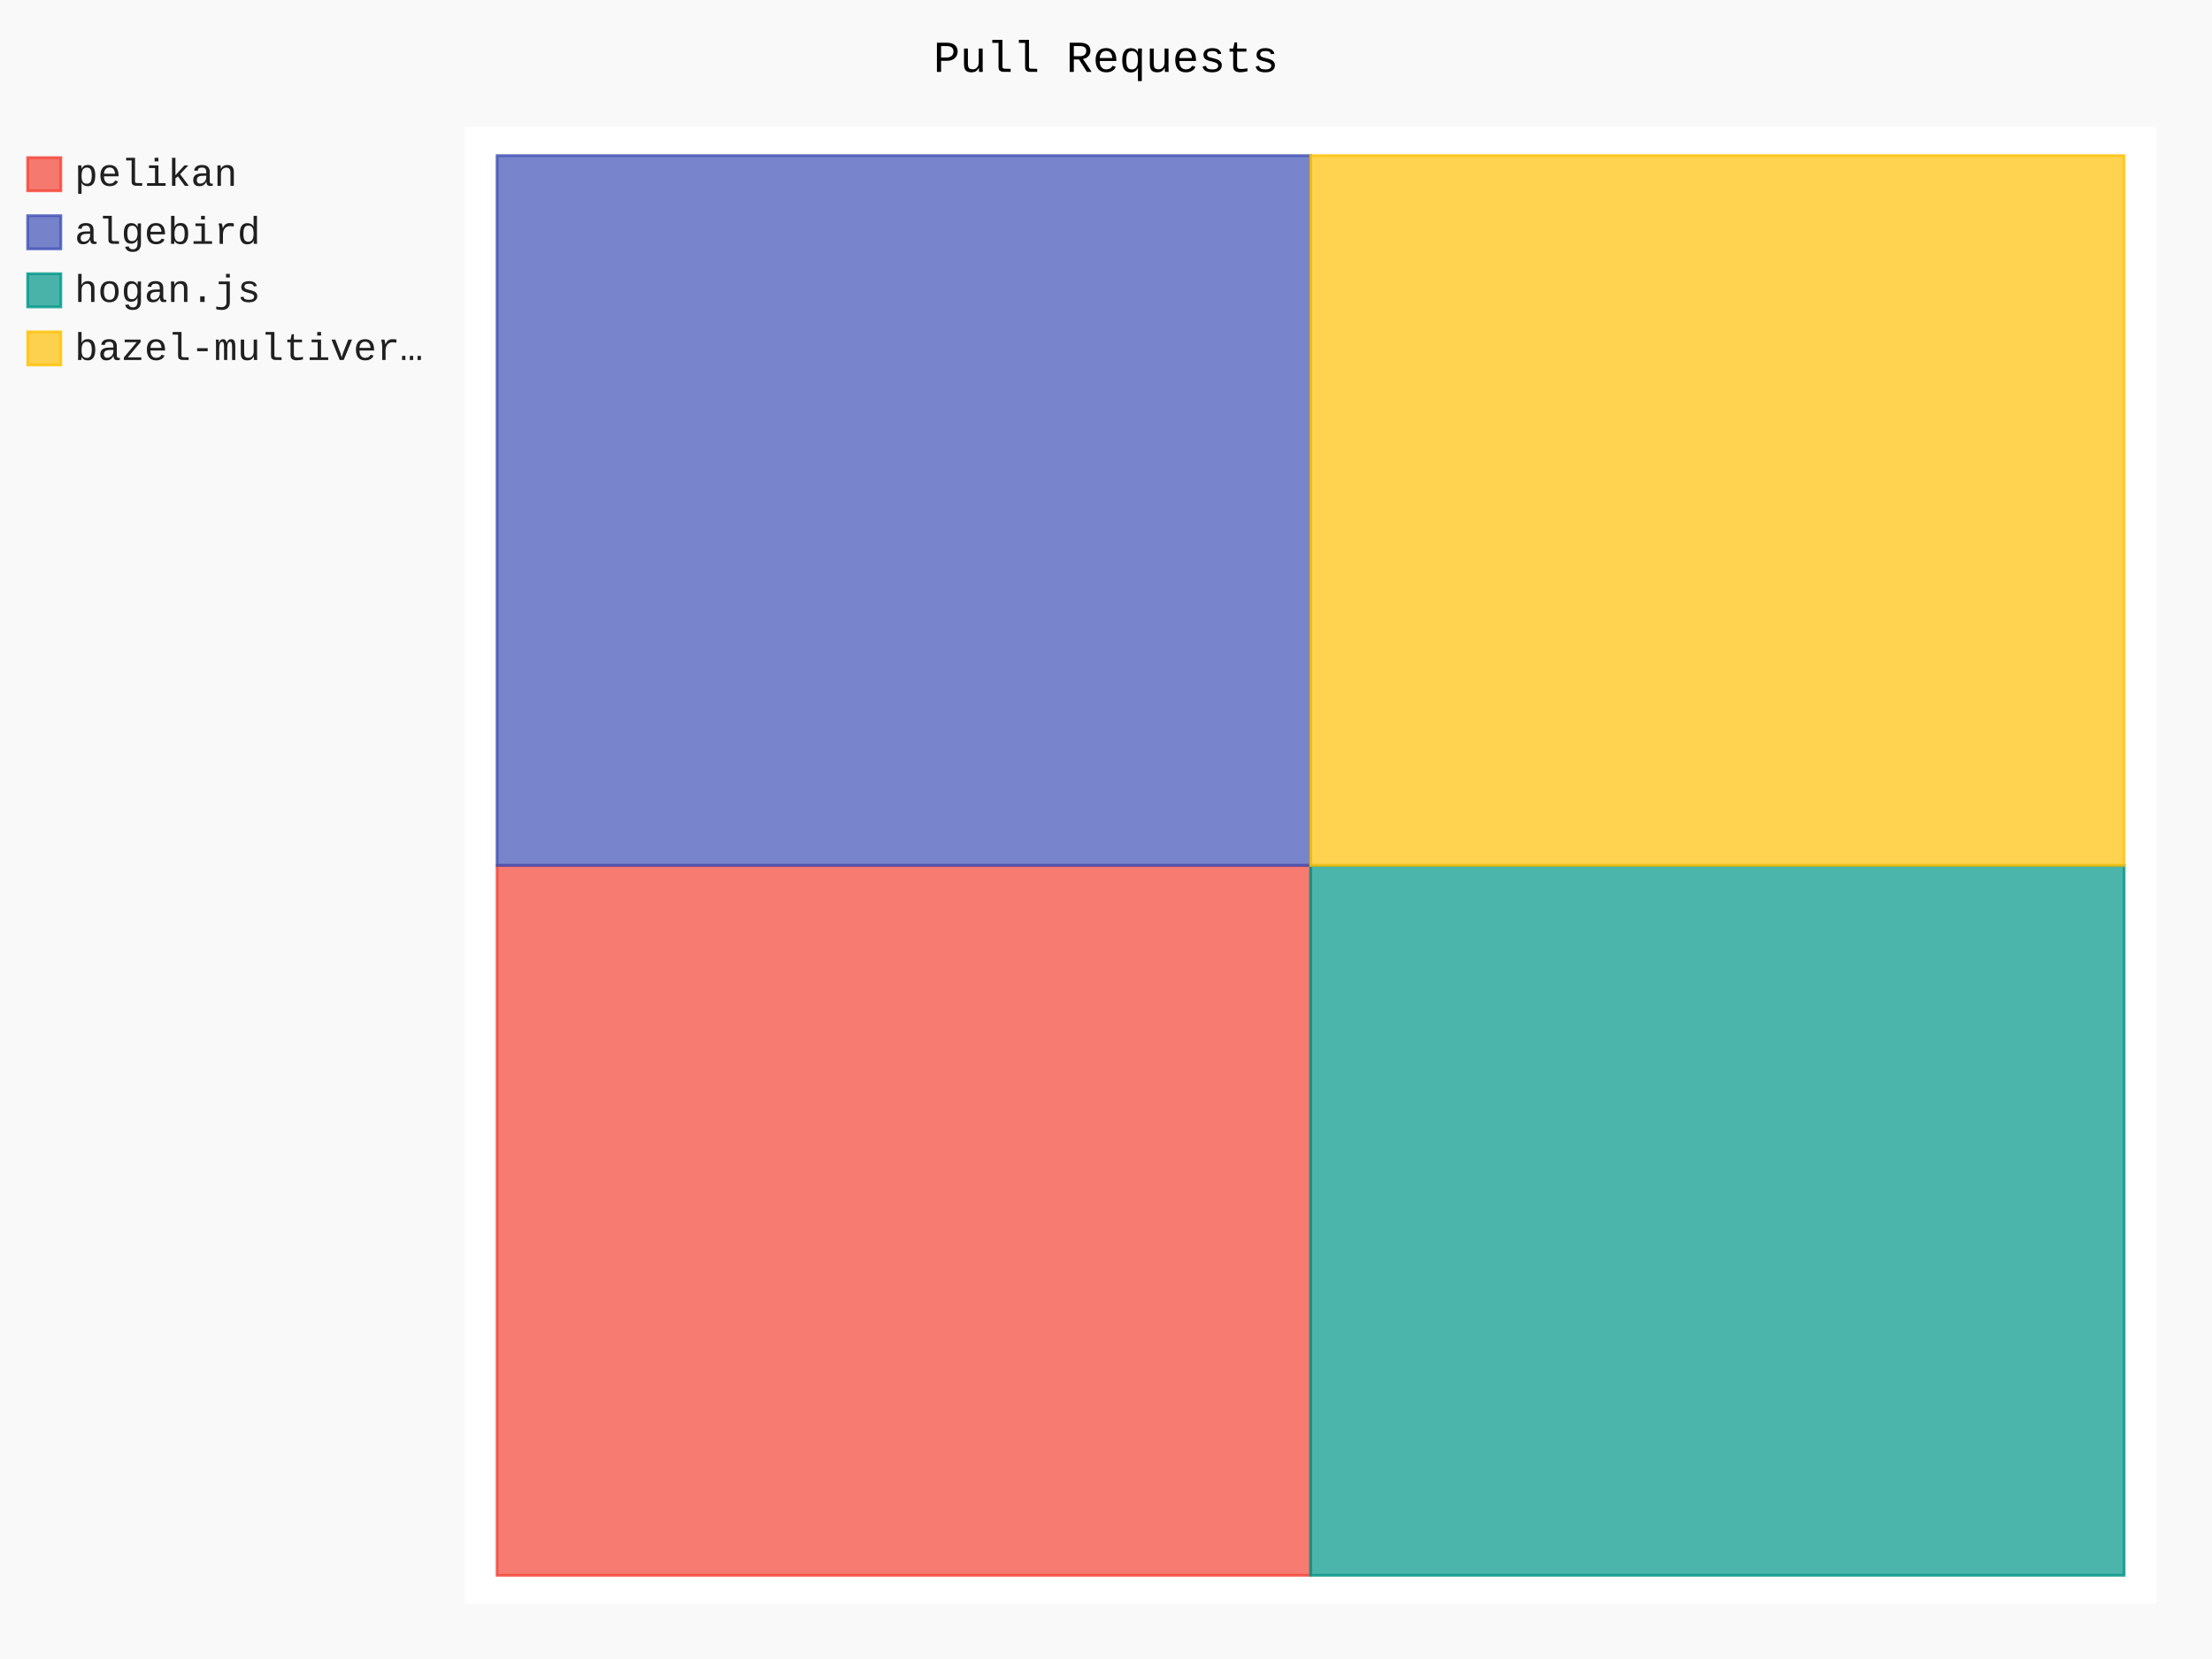
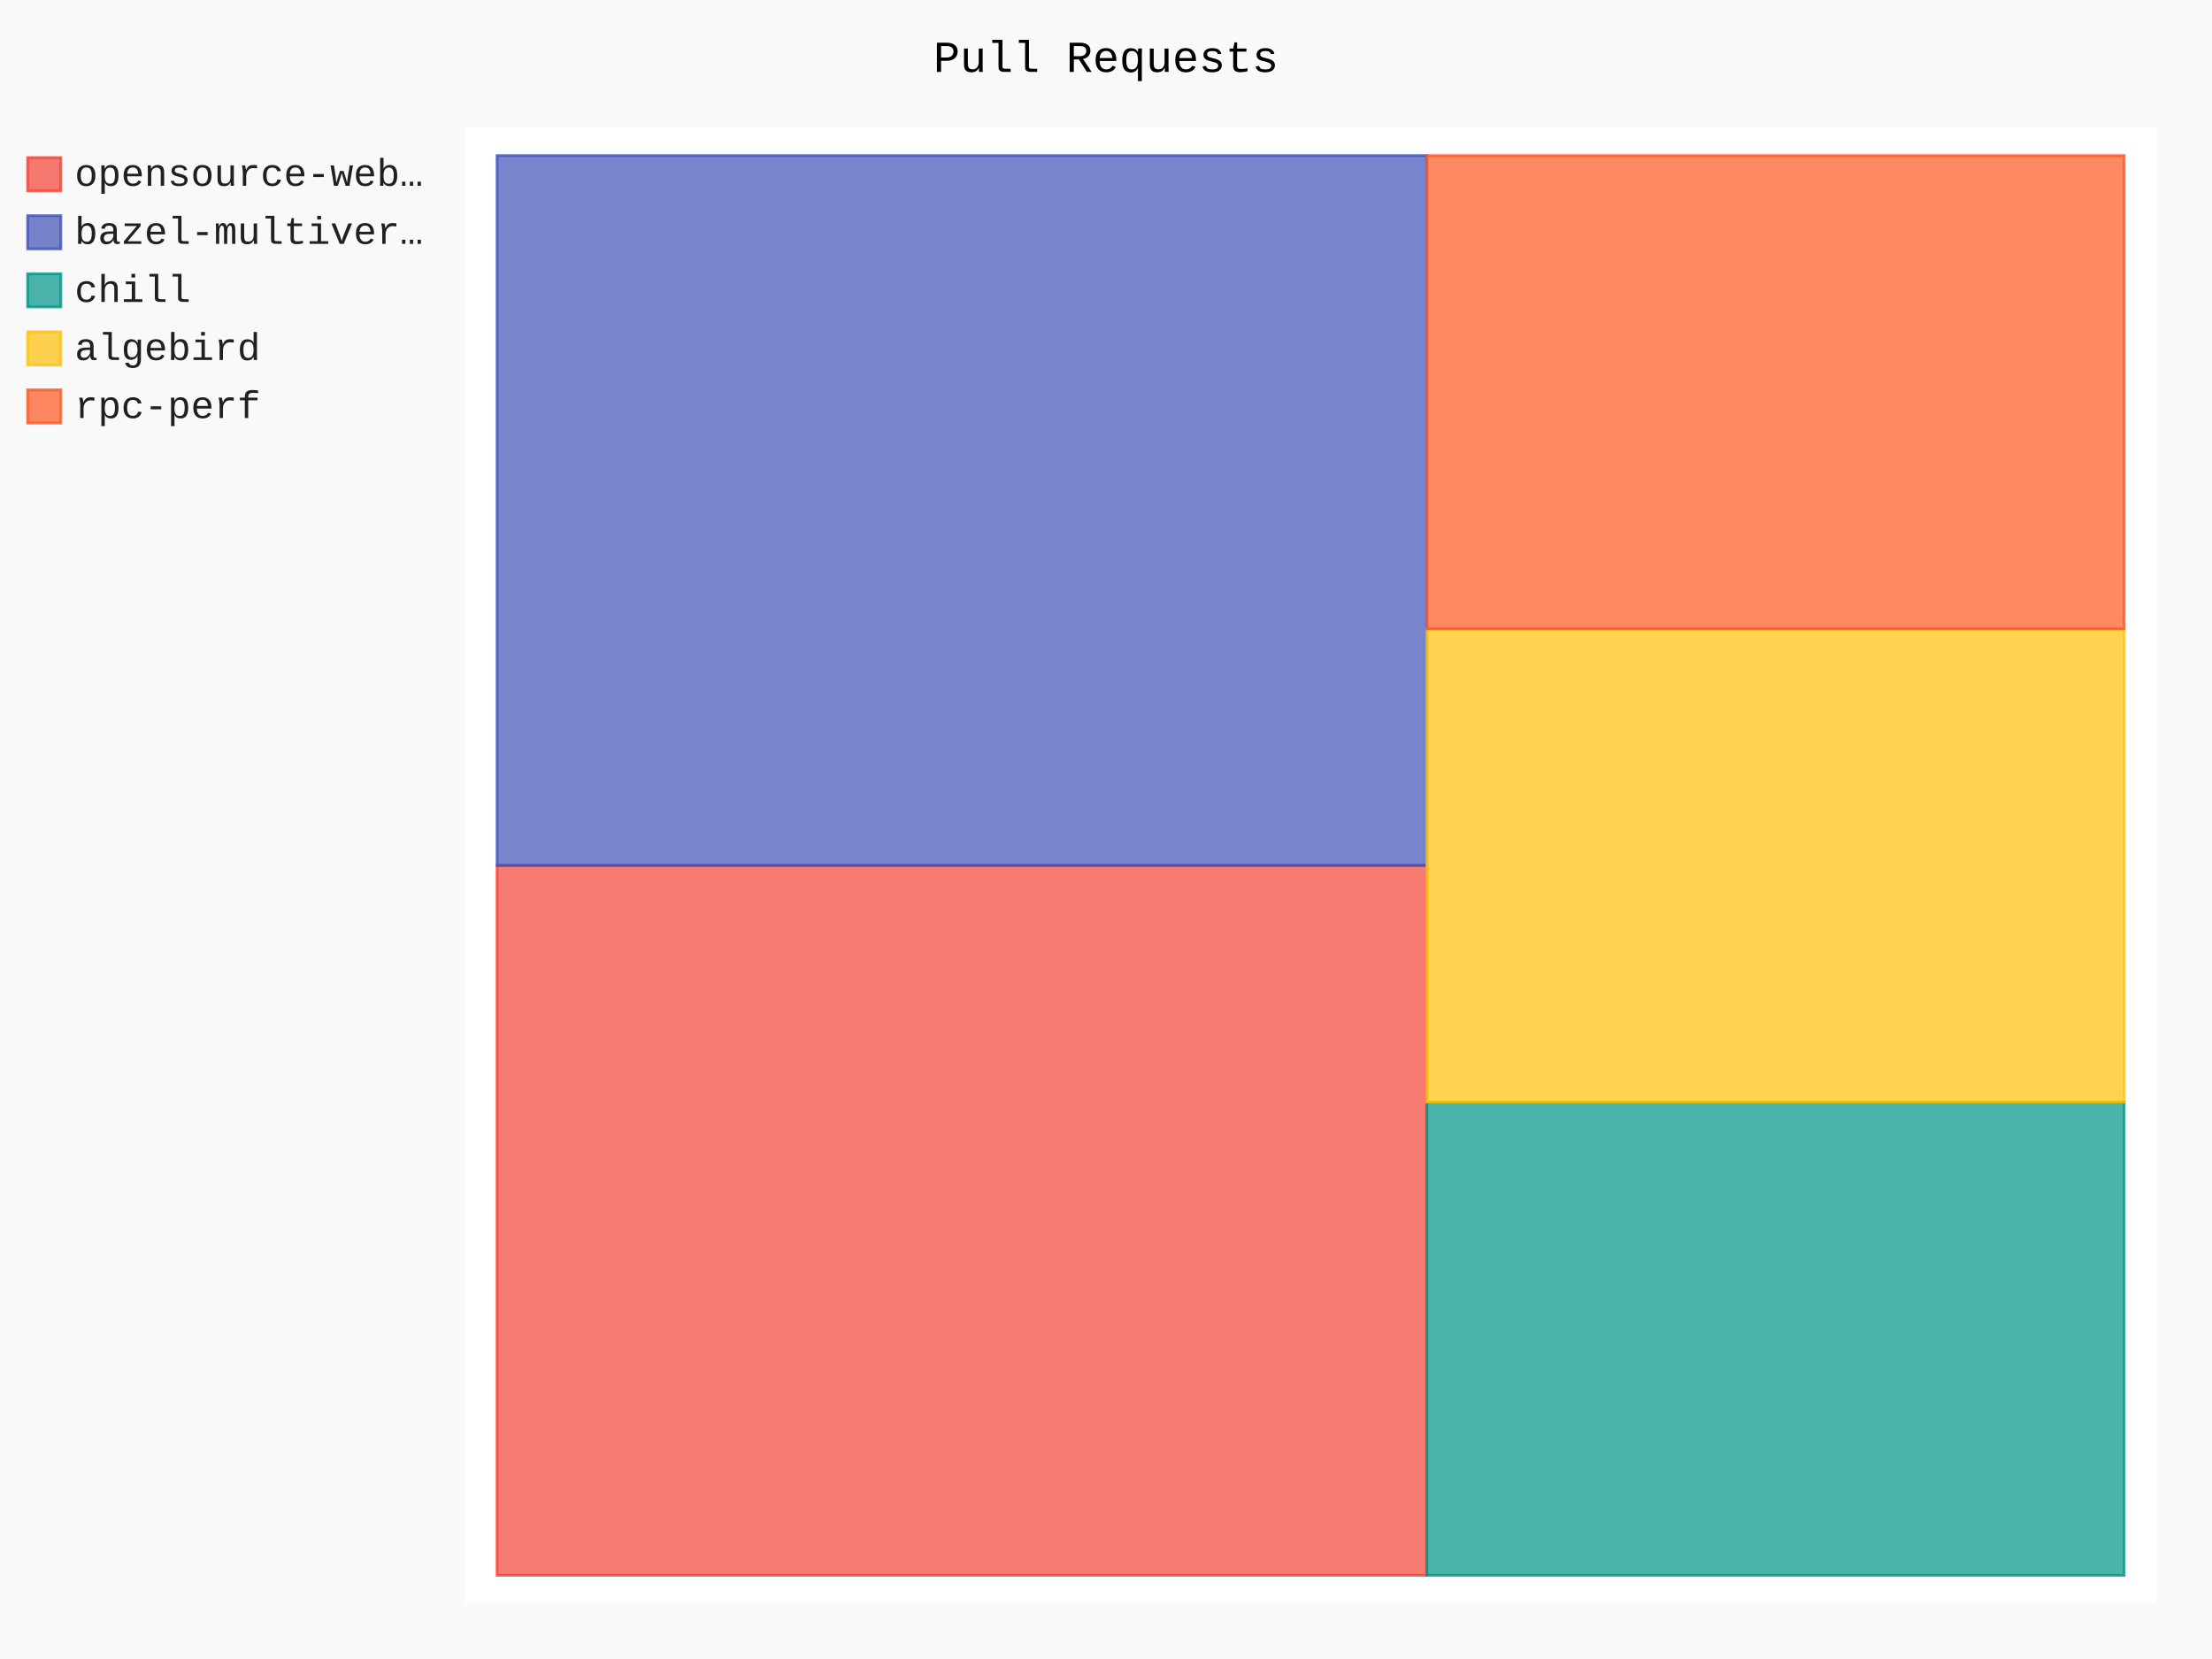
- <svg xmlns="http://www.w3.org/2000/svg" id="chart-abb3ebce-acab-47c0-9cc6-50ab8c6c14e0" class="pygal-chart" viewBox="0 0 800 600">
+ <svg xmlns="http://www.w3.org/2000/svg" id="chart-4dc7070f-e1df-4670-a6b6-4e5d717c7223" class="pygal-chart" viewBox="0 0 800 600">
  <defs>
-     <style type="text/css">#chart-abb3ebce-acab-47c0-9cc6-50ab8c6c14e0{-webkit-user-select:none;-webkit-font-smoothing:antialiased;font-family:Consolas,"Liberation Mono",Menlo,Courier,monospace}#chart-abb3ebce-acab-47c0-9cc6-50ab8c6c14e0 .title{font-family:Consolas,"Liberation Mono",Menlo,Courier,monospace;font-size:16px}#chart-abb3ebce-acab-47c0-9cc6-50ab8c6c14e0 .legends .legend text{font-family:Consolas,"Liberation Mono",Menlo,Courier,monospace;font-size:14px}#chart-abb3ebce-acab-47c0-9cc6-50ab8c6c14e0 .axis text{font-family:Consolas,"Liberation Mono",Menlo,Courier,monospace;font-size:10px}#chart-abb3ebce-acab-47c0-9cc6-50ab8c6c14e0 .axis text.major{font-family:Consolas,"Liberation Mono",Menlo,Courier,monospace;font-size:10px}#chart-abb3ebce-acab-47c0-9cc6-50ab8c6c14e0 .text-overlay text.value{font-family:Consolas,"Liberation Mono",Menlo,Courier,monospace;font-size:16px}#chart-abb3ebce-acab-47c0-9cc6-50ab8c6c14e0 .text-overlay text.label{font-family:Consolas,"Liberation Mono",Menlo,Courier,monospace;font-size:10px}#chart-abb3ebce-acab-47c0-9cc6-50ab8c6c14e0 .tooltip{font-family:Consolas,"Liberation Mono",Menlo,Courier,monospace;font-size:14px}#chart-abb3ebce-acab-47c0-9cc6-50ab8c6c14e0 text.no_data{font-family:Consolas,"Liberation Mono",Menlo,Courier,monospace;font-size:64px}
- #chart-abb3ebce-acab-47c0-9cc6-50ab8c6c14e0{background-color:rgba(249,249,249,1)}#chart-abb3ebce-acab-47c0-9cc6-50ab8c6c14e0 path,#chart-abb3ebce-acab-47c0-9cc6-50ab8c6c14e0 line,#chart-abb3ebce-acab-47c0-9cc6-50ab8c6c14e0 rect,#chart-abb3ebce-acab-47c0-9cc6-50ab8c6c14e0 circle{-webkit-transition:150ms;-moz-transition:150ms;transition:150ms}#chart-abb3ebce-acab-47c0-9cc6-50ab8c6c14e0 .graph &gt; .background{fill:rgba(249,249,249,1)}#chart-abb3ebce-acab-47c0-9cc6-50ab8c6c14e0 .plot &gt; .background{fill:rgba(255,255,255,1)}#chart-abb3ebce-acab-47c0-9cc6-50ab8c6c14e0 .graph{fill:rgba(0,0,0,.87)}#chart-abb3ebce-acab-47c0-9cc6-50ab8c6c14e0 text.no_data{fill:rgba(0,0,0,1)}#chart-abb3ebce-acab-47c0-9cc6-50ab8c6c14e0 .title{fill:rgba(0,0,0,1)}#chart-abb3ebce-acab-47c0-9cc6-50ab8c6c14e0 .legends .legend text{fill:rgba(0,0,0,.87)}#chart-abb3ebce-acab-47c0-9cc6-50ab8c6c14e0 .legends .legend:hover text{fill:rgba(0,0,0,1)}#chart-abb3ebce-acab-47c0-9cc6-50ab8c6c14e0 .axis .line{stroke:rgba(0,0,0,1)}#chart-abb3ebce-acab-47c0-9cc6-50ab8c6c14e0 .axis .guide.line{stroke:rgba(0,0,0,.54)}#chart-abb3ebce-acab-47c0-9cc6-50ab8c6c14e0 .axis .major.line{stroke:rgba(0,0,0,.87)}#chart-abb3ebce-acab-47c0-9cc6-50ab8c6c14e0 .axis text.major{fill:rgba(0,0,0,1)}#chart-abb3ebce-acab-47c0-9cc6-50ab8c6c14e0 .axis.y .guides:hover .guide.line,#chart-abb3ebce-acab-47c0-9cc6-50ab8c6c14e0 .line-graph .axis.x .guides:hover .guide.line,#chart-abb3ebce-acab-47c0-9cc6-50ab8c6c14e0 .stackedline-graph .axis.x .guides:hover .guide.line,#chart-abb3ebce-acab-47c0-9cc6-50ab8c6c14e0 .xy-graph .axis.x .guides:hover .guide.line{stroke:rgba(0,0,0,1)}#chart-abb3ebce-acab-47c0-9cc6-50ab8c6c14e0 .axis .guides:hover text{fill:rgba(0,0,0,1)}#chart-abb3ebce-acab-47c0-9cc6-50ab8c6c14e0 .reactive{fill-opacity:.7;stroke-opacity:.8;stroke-width:1}#chart-abb3ebce-acab-47c0-9cc6-50ab8c6c14e0 .ci{stroke:rgba(0,0,0,.87)}#chart-abb3ebce-acab-47c0-9cc6-50ab8c6c14e0 .reactive.active,#chart-abb3ebce-acab-47c0-9cc6-50ab8c6c14e0 .active .reactive{fill-opacity:.8;stroke-opacity:.9;stroke-width:4}#chart-abb3ebce-acab-47c0-9cc6-50ab8c6c14e0 .ci .reactive.active{stroke-width:1.5}#chart-abb3ebce-acab-47c0-9cc6-50ab8c6c14e0 .series text{fill:rgba(0,0,0,1)}#chart-abb3ebce-acab-47c0-9cc6-50ab8c6c14e0 .tooltip rect{fill:rgba(255,255,255,1);stroke:rgba(0,0,0,1);-webkit-transition:opacity 150ms;-moz-transition:opacity 150ms;transition:opacity 150ms}#chart-abb3ebce-acab-47c0-9cc6-50ab8c6c14e0 .tooltip .label{fill:rgba(0,0,0,.87)}#chart-abb3ebce-acab-47c0-9cc6-50ab8c6c14e0 .tooltip .label{fill:rgba(0,0,0,.87)}#chart-abb3ebce-acab-47c0-9cc6-50ab8c6c14e0 .tooltip .legend{font-size:.8em;fill:rgba(0,0,0,.54)}#chart-abb3ebce-acab-47c0-9cc6-50ab8c6c14e0 .tooltip .x_label{font-size:.6em;fill:rgba(0,0,0,1)}#chart-abb3ebce-acab-47c0-9cc6-50ab8c6c14e0 .tooltip .xlink{font-size:.5em;text-decoration:underline}#chart-abb3ebce-acab-47c0-9cc6-50ab8c6c14e0 .tooltip .value{font-size:1.5em}#chart-abb3ebce-acab-47c0-9cc6-50ab8c6c14e0 .bound{font-size:.5em}#chart-abb3ebce-acab-47c0-9cc6-50ab8c6c14e0 .max-value{font-size:.75em;fill:rgba(0,0,0,.54)}#chart-abb3ebce-acab-47c0-9cc6-50ab8c6c14e0 .map-element{fill:rgba(255,255,255,1);stroke:rgba(0,0,0,.54) !important}#chart-abb3ebce-acab-47c0-9cc6-50ab8c6c14e0 .map-element .reactive{fill-opacity:inherit;stroke-opacity:inherit}#chart-abb3ebce-acab-47c0-9cc6-50ab8c6c14e0 .color-0,#chart-abb3ebce-acab-47c0-9cc6-50ab8c6c14e0 .color-0 a:visited{stroke:#F44336;fill:#F44336}#chart-abb3ebce-acab-47c0-9cc6-50ab8c6c14e0 .color-1,#chart-abb3ebce-acab-47c0-9cc6-50ab8c6c14e0 .color-1 a:visited{stroke:#3F51B5;fill:#3F51B5}#chart-abb3ebce-acab-47c0-9cc6-50ab8c6c14e0 .color-2,#chart-abb3ebce-acab-47c0-9cc6-50ab8c6c14e0 .color-2 a:visited{stroke:#009688;fill:#009688}#chart-abb3ebce-acab-47c0-9cc6-50ab8c6c14e0 .color-3,#chart-abb3ebce-acab-47c0-9cc6-50ab8c6c14e0 .color-3 a:visited{stroke:#FFC107;fill:#FFC107}#chart-abb3ebce-acab-47c0-9cc6-50ab8c6c14e0 .text-overlay .color-0 text{fill:black}#chart-abb3ebce-acab-47c0-9cc6-50ab8c6c14e0 .text-overlay .color-1 text{fill:black}#chart-abb3ebce-acab-47c0-9cc6-50ab8c6c14e0 .text-overlay .color-2 text{fill:black}#chart-abb3ebce-acab-47c0-9cc6-50ab8c6c14e0 .text-overlay .color-3 text{fill:black}
- #chart-abb3ebce-acab-47c0-9cc6-50ab8c6c14e0 text.no_data{text-anchor:middle}#chart-abb3ebce-acab-47c0-9cc6-50ab8c6c14e0 .guide.line{fill:none}#chart-abb3ebce-acab-47c0-9cc6-50ab8c6c14e0 .centered{text-anchor:middle}#chart-abb3ebce-acab-47c0-9cc6-50ab8c6c14e0 .title{text-anchor:middle}#chart-abb3ebce-acab-47c0-9cc6-50ab8c6c14e0 .legends .legend text{fill-opacity:1}#chart-abb3ebce-acab-47c0-9cc6-50ab8c6c14e0 .axis.x text{text-anchor:middle}#chart-abb3ebce-acab-47c0-9cc6-50ab8c6c14e0 .axis.x:not(.web) text[transform]{text-anchor:start}#chart-abb3ebce-acab-47c0-9cc6-50ab8c6c14e0 .axis.x:not(.web) text[transform].backwards{text-anchor:end}#chart-abb3ebce-acab-47c0-9cc6-50ab8c6c14e0 .axis.y text{text-anchor:end}#chart-abb3ebce-acab-47c0-9cc6-50ab8c6c14e0 .axis.y text[transform].backwards{text-anchor:start}#chart-abb3ebce-acab-47c0-9cc6-50ab8c6c14e0 .axis.y2 text{text-anchor:start}#chart-abb3ebce-acab-47c0-9cc6-50ab8c6c14e0 .axis.y2 text[transform].backwards{text-anchor:end}#chart-abb3ebce-acab-47c0-9cc6-50ab8c6c14e0 .axis .guide.line{stroke-dasharray:4,4;stroke:black}#chart-abb3ebce-acab-47c0-9cc6-50ab8c6c14e0 .axis .major.guide.line{stroke-dasharray:6,6;stroke:black}#chart-abb3ebce-acab-47c0-9cc6-50ab8c6c14e0 .horizontal .axis.y .guide.line,#chart-abb3ebce-acab-47c0-9cc6-50ab8c6c14e0 .horizontal .axis.y2 .guide.line,#chart-abb3ebce-acab-47c0-9cc6-50ab8c6c14e0 .vertical .axis.x .guide.line{opacity:0}#chart-abb3ebce-acab-47c0-9cc6-50ab8c6c14e0 .horizontal .axis.always_show .guide.line,#chart-abb3ebce-acab-47c0-9cc6-50ab8c6c14e0 .vertical .axis.always_show .guide.line{opacity:1 !important}#chart-abb3ebce-acab-47c0-9cc6-50ab8c6c14e0 .axis.y .guides:hover .guide.line,#chart-abb3ebce-acab-47c0-9cc6-50ab8c6c14e0 .axis.y2 .guides:hover .guide.line,#chart-abb3ebce-acab-47c0-9cc6-50ab8c6c14e0 .axis.x .guides:hover .guide.line{opacity:1}#chart-abb3ebce-acab-47c0-9cc6-50ab8c6c14e0 .axis .guides:hover text{opacity:1}#chart-abb3ebce-acab-47c0-9cc6-50ab8c6c14e0 .nofill{fill:none}#chart-abb3ebce-acab-47c0-9cc6-50ab8c6c14e0 .subtle-fill{fill-opacity:.2}#chart-abb3ebce-acab-47c0-9cc6-50ab8c6c14e0 .dot{stroke-width:1px;fill-opacity:1;stroke-opacity:1}#chart-abb3ebce-acab-47c0-9cc6-50ab8c6c14e0 .dot.active{stroke-width:5px}#chart-abb3ebce-acab-47c0-9cc6-50ab8c6c14e0 .dot.negative{fill:transparent}#chart-abb3ebce-acab-47c0-9cc6-50ab8c6c14e0 text,#chart-abb3ebce-acab-47c0-9cc6-50ab8c6c14e0 tspan{stroke:none !important}#chart-abb3ebce-acab-47c0-9cc6-50ab8c6c14e0 .series text.active{opacity:1}#chart-abb3ebce-acab-47c0-9cc6-50ab8c6c14e0 .tooltip rect{fill-opacity:.95;stroke-width:.5}#chart-abb3ebce-acab-47c0-9cc6-50ab8c6c14e0 .tooltip text{fill-opacity:1}#chart-abb3ebce-acab-47c0-9cc6-50ab8c6c14e0 .showable{visibility:hidden}#chart-abb3ebce-acab-47c0-9cc6-50ab8c6c14e0 .showable.shown{visibility:visible}#chart-abb3ebce-acab-47c0-9cc6-50ab8c6c14e0 .gauge-background{fill:rgba(229,229,229,1);stroke:none}#chart-abb3ebce-acab-47c0-9cc6-50ab8c6c14e0 .bg-lines{stroke:rgba(249,249,249,1);stroke-width:2px}</style>
+     <style type="text/css">#chart-4dc7070f-e1df-4670-a6b6-4e5d717c7223{-webkit-user-select:none;-webkit-font-smoothing:antialiased;font-family:Consolas,"Liberation Mono",Menlo,Courier,monospace}#chart-4dc7070f-e1df-4670-a6b6-4e5d717c7223 .title{font-family:Consolas,"Liberation Mono",Menlo,Courier,monospace;font-size:16px}#chart-4dc7070f-e1df-4670-a6b6-4e5d717c7223 .legends .legend text{font-family:Consolas,"Liberation Mono",Menlo,Courier,monospace;font-size:14px}#chart-4dc7070f-e1df-4670-a6b6-4e5d717c7223 .axis text{font-family:Consolas,"Liberation Mono",Menlo,Courier,monospace;font-size:10px}#chart-4dc7070f-e1df-4670-a6b6-4e5d717c7223 .axis text.major{font-family:Consolas,"Liberation Mono",Menlo,Courier,monospace;font-size:10px}#chart-4dc7070f-e1df-4670-a6b6-4e5d717c7223 .text-overlay text.value{font-family:Consolas,"Liberation Mono",Menlo,Courier,monospace;font-size:16px}#chart-4dc7070f-e1df-4670-a6b6-4e5d717c7223 .text-overlay text.label{font-family:Consolas,"Liberation Mono",Menlo,Courier,monospace;font-size:10px}#chart-4dc7070f-e1df-4670-a6b6-4e5d717c7223 .tooltip{font-family:Consolas,"Liberation Mono",Menlo,Courier,monospace;font-size:14px}#chart-4dc7070f-e1df-4670-a6b6-4e5d717c7223 text.no_data{font-family:Consolas,"Liberation Mono",Menlo,Courier,monospace;font-size:64px}
+ #chart-4dc7070f-e1df-4670-a6b6-4e5d717c7223{background-color:rgba(249,249,249,1)}#chart-4dc7070f-e1df-4670-a6b6-4e5d717c7223 path,#chart-4dc7070f-e1df-4670-a6b6-4e5d717c7223 line,#chart-4dc7070f-e1df-4670-a6b6-4e5d717c7223 rect,#chart-4dc7070f-e1df-4670-a6b6-4e5d717c7223 circle{-webkit-transition:150ms;-moz-transition:150ms;transition:150ms}#chart-4dc7070f-e1df-4670-a6b6-4e5d717c7223 .graph &gt; .background{fill:rgba(249,249,249,1)}#chart-4dc7070f-e1df-4670-a6b6-4e5d717c7223 .plot &gt; .background{fill:rgba(255,255,255,1)}#chart-4dc7070f-e1df-4670-a6b6-4e5d717c7223 .graph{fill:rgba(0,0,0,.87)}#chart-4dc7070f-e1df-4670-a6b6-4e5d717c7223 text.no_data{fill:rgba(0,0,0,1)}#chart-4dc7070f-e1df-4670-a6b6-4e5d717c7223 .title{fill:rgba(0,0,0,1)}#chart-4dc7070f-e1df-4670-a6b6-4e5d717c7223 .legends .legend text{fill:rgba(0,0,0,.87)}#chart-4dc7070f-e1df-4670-a6b6-4e5d717c7223 .legends .legend:hover text{fill:rgba(0,0,0,1)}#chart-4dc7070f-e1df-4670-a6b6-4e5d717c7223 .axis .line{stroke:rgba(0,0,0,1)}#chart-4dc7070f-e1df-4670-a6b6-4e5d717c7223 .axis .guide.line{stroke:rgba(0,0,0,.54)}#chart-4dc7070f-e1df-4670-a6b6-4e5d717c7223 .axis .major.line{stroke:rgba(0,0,0,.87)}#chart-4dc7070f-e1df-4670-a6b6-4e5d717c7223 .axis text.major{fill:rgba(0,0,0,1)}#chart-4dc7070f-e1df-4670-a6b6-4e5d717c7223 .axis.y .guides:hover .guide.line,#chart-4dc7070f-e1df-4670-a6b6-4e5d717c7223 .line-graph .axis.x .guides:hover .guide.line,#chart-4dc7070f-e1df-4670-a6b6-4e5d717c7223 .stackedline-graph .axis.x .guides:hover .guide.line,#chart-4dc7070f-e1df-4670-a6b6-4e5d717c7223 .xy-graph .axis.x .guides:hover .guide.line{stroke:rgba(0,0,0,1)}#chart-4dc7070f-e1df-4670-a6b6-4e5d717c7223 .axis .guides:hover text{fill:rgba(0,0,0,1)}#chart-4dc7070f-e1df-4670-a6b6-4e5d717c7223 .reactive{fill-opacity:.7;stroke-opacity:.8;stroke-width:1}#chart-4dc7070f-e1df-4670-a6b6-4e5d717c7223 .ci{stroke:rgba(0,0,0,.87)}#chart-4dc7070f-e1df-4670-a6b6-4e5d717c7223 .reactive.active,#chart-4dc7070f-e1df-4670-a6b6-4e5d717c7223 .active .reactive{fill-opacity:.8;stroke-opacity:.9;stroke-width:4}#chart-4dc7070f-e1df-4670-a6b6-4e5d717c7223 .ci .reactive.active{stroke-width:1.5}#chart-4dc7070f-e1df-4670-a6b6-4e5d717c7223 .series text{fill:rgba(0,0,0,1)}#chart-4dc7070f-e1df-4670-a6b6-4e5d717c7223 .tooltip rect{fill:rgba(255,255,255,1);stroke:rgba(0,0,0,1);-webkit-transition:opacity 150ms;-moz-transition:opacity 150ms;transition:opacity 150ms}#chart-4dc7070f-e1df-4670-a6b6-4e5d717c7223 .tooltip .label{fill:rgba(0,0,0,.87)}#chart-4dc7070f-e1df-4670-a6b6-4e5d717c7223 .tooltip .label{fill:rgba(0,0,0,.87)}#chart-4dc7070f-e1df-4670-a6b6-4e5d717c7223 .tooltip .legend{font-size:.8em;fill:rgba(0,0,0,.54)}#chart-4dc7070f-e1df-4670-a6b6-4e5d717c7223 .tooltip .x_label{font-size:.6em;fill:rgba(0,0,0,1)}#chart-4dc7070f-e1df-4670-a6b6-4e5d717c7223 .tooltip .xlink{font-size:.5em;text-decoration:underline}#chart-4dc7070f-e1df-4670-a6b6-4e5d717c7223 .tooltip .value{font-size:1.5em}#chart-4dc7070f-e1df-4670-a6b6-4e5d717c7223 .bound{font-size:.5em}#chart-4dc7070f-e1df-4670-a6b6-4e5d717c7223 .max-value{font-size:.75em;fill:rgba(0,0,0,.54)}#chart-4dc7070f-e1df-4670-a6b6-4e5d717c7223 .map-element{fill:rgba(255,255,255,1);stroke:rgba(0,0,0,.54) !important}#chart-4dc7070f-e1df-4670-a6b6-4e5d717c7223 .map-element .reactive{fill-opacity:inherit;stroke-opacity:inherit}#chart-4dc7070f-e1df-4670-a6b6-4e5d717c7223 .color-0,#chart-4dc7070f-e1df-4670-a6b6-4e5d717c7223 .color-0 a:visited{stroke:#F44336;fill:#F44336}#chart-4dc7070f-e1df-4670-a6b6-4e5d717c7223 .color-1,#chart-4dc7070f-e1df-4670-a6b6-4e5d717c7223 .color-1 a:visited{stroke:#3F51B5;fill:#3F51B5}#chart-4dc7070f-e1df-4670-a6b6-4e5d717c7223 .color-2,#chart-4dc7070f-e1df-4670-a6b6-4e5d717c7223 .color-2 a:visited{stroke:#009688;fill:#009688}#chart-4dc7070f-e1df-4670-a6b6-4e5d717c7223 .color-3,#chart-4dc7070f-e1df-4670-a6b6-4e5d717c7223 .color-3 a:visited{stroke:#FFC107;fill:#FFC107}#chart-4dc7070f-e1df-4670-a6b6-4e5d717c7223 .color-4,#chart-4dc7070f-e1df-4670-a6b6-4e5d717c7223 .color-4 a:visited{stroke:#FF5722;fill:#FF5722}#chart-4dc7070f-e1df-4670-a6b6-4e5d717c7223 .text-overlay .color-0 text{fill:black}#chart-4dc7070f-e1df-4670-a6b6-4e5d717c7223 .text-overlay .color-1 text{fill:black}#chart-4dc7070f-e1df-4670-a6b6-4e5d717c7223 .text-overlay .color-2 text{fill:black}#chart-4dc7070f-e1df-4670-a6b6-4e5d717c7223 .text-overlay .color-3 text{fill:black}#chart-4dc7070f-e1df-4670-a6b6-4e5d717c7223 .text-overlay .color-4 text{fill:black}
+ #chart-4dc7070f-e1df-4670-a6b6-4e5d717c7223 text.no_data{text-anchor:middle}#chart-4dc7070f-e1df-4670-a6b6-4e5d717c7223 .guide.line{fill:none}#chart-4dc7070f-e1df-4670-a6b6-4e5d717c7223 .centered{text-anchor:middle}#chart-4dc7070f-e1df-4670-a6b6-4e5d717c7223 .title{text-anchor:middle}#chart-4dc7070f-e1df-4670-a6b6-4e5d717c7223 .legends .legend text{fill-opacity:1}#chart-4dc7070f-e1df-4670-a6b6-4e5d717c7223 .axis.x text{text-anchor:middle}#chart-4dc7070f-e1df-4670-a6b6-4e5d717c7223 .axis.x:not(.web) text[transform]{text-anchor:start}#chart-4dc7070f-e1df-4670-a6b6-4e5d717c7223 .axis.x:not(.web) text[transform].backwards{text-anchor:end}#chart-4dc7070f-e1df-4670-a6b6-4e5d717c7223 .axis.y text{text-anchor:end}#chart-4dc7070f-e1df-4670-a6b6-4e5d717c7223 .axis.y text[transform].backwards{text-anchor:start}#chart-4dc7070f-e1df-4670-a6b6-4e5d717c7223 .axis.y2 text{text-anchor:start}#chart-4dc7070f-e1df-4670-a6b6-4e5d717c7223 .axis.y2 text[transform].backwards{text-anchor:end}#chart-4dc7070f-e1df-4670-a6b6-4e5d717c7223 .axis .guide.line{stroke-dasharray:4,4;stroke:black}#chart-4dc7070f-e1df-4670-a6b6-4e5d717c7223 .axis .major.guide.line{stroke-dasharray:6,6;stroke:black}#chart-4dc7070f-e1df-4670-a6b6-4e5d717c7223 .horizontal .axis.y .guide.line,#chart-4dc7070f-e1df-4670-a6b6-4e5d717c7223 .horizontal .axis.y2 .guide.line,#chart-4dc7070f-e1df-4670-a6b6-4e5d717c7223 .vertical .axis.x .guide.line{opacity:0}#chart-4dc7070f-e1df-4670-a6b6-4e5d717c7223 .horizontal .axis.always_show .guide.line,#chart-4dc7070f-e1df-4670-a6b6-4e5d717c7223 .vertical .axis.always_show .guide.line{opacity:1 !important}#chart-4dc7070f-e1df-4670-a6b6-4e5d717c7223 .axis.y .guides:hover .guide.line,#chart-4dc7070f-e1df-4670-a6b6-4e5d717c7223 .axis.y2 .guides:hover .guide.line,#chart-4dc7070f-e1df-4670-a6b6-4e5d717c7223 .axis.x .guides:hover .guide.line{opacity:1}#chart-4dc7070f-e1df-4670-a6b6-4e5d717c7223 .axis .guides:hover text{opacity:1}#chart-4dc7070f-e1df-4670-a6b6-4e5d717c7223 .nofill{fill:none}#chart-4dc7070f-e1df-4670-a6b6-4e5d717c7223 .subtle-fill{fill-opacity:.2}#chart-4dc7070f-e1df-4670-a6b6-4e5d717c7223 .dot{stroke-width:1px;fill-opacity:1;stroke-opacity:1}#chart-4dc7070f-e1df-4670-a6b6-4e5d717c7223 .dot.active{stroke-width:5px}#chart-4dc7070f-e1df-4670-a6b6-4e5d717c7223 .dot.negative{fill:transparent}#chart-4dc7070f-e1df-4670-a6b6-4e5d717c7223 text,#chart-4dc7070f-e1df-4670-a6b6-4e5d717c7223 tspan{stroke:none !important}#chart-4dc7070f-e1df-4670-a6b6-4e5d717c7223 .series text.active{opacity:1}#chart-4dc7070f-e1df-4670-a6b6-4e5d717c7223 .tooltip rect{fill-opacity:.95;stroke-width:.5}#chart-4dc7070f-e1df-4670-a6b6-4e5d717c7223 .tooltip text{fill-opacity:1}#chart-4dc7070f-e1df-4670-a6b6-4e5d717c7223 .showable{visibility:hidden}#chart-4dc7070f-e1df-4670-a6b6-4e5d717c7223 .showable.shown{visibility:visible}#chart-4dc7070f-e1df-4670-a6b6-4e5d717c7223 .gauge-background{fill:rgba(229,229,229,1);stroke:none}#chart-4dc7070f-e1df-4670-a6b6-4e5d717c7223 .bg-lines{stroke:rgba(249,249,249,1);stroke-width:2px}</style>
  </defs>
  <g class="graph treemap-graph vertical">
    <rect x="0" y="0" width="800" height="600" class="background" />
    <g transform="translate(168, 46)" class="plot">
      <rect x="0" y="0" width="612.0" height="534" class="background" />
      <g class="series serie-0 color-0">
        <g class="rects">
          <g class="rect">
-             <rect x="11.769" y="267.0" width="294.231" height="256.731" class="rect reactive tooltip-trigger" />
+             <rect x="11.769" y="267.0" width="336.264" height="256.731" class="rect reactive tooltip-trigger" />
          </g>
        </g>
      </g>
      <g class="series serie-1 color-1">
        <g class="rects">
          <g class="rect">
-             <rect x="11.769" y="10.269" width="294.231" height="256.731" class="rect reactive tooltip-trigger" />
+             <rect x="11.769" y="10.269" width="336.264" height="256.731" class="rect reactive tooltip-trigger" />
          </g>
        </g>
      </g>
      <g class="series serie-2 color-2">
        <g class="rects">
          <g class="rect">
-             <rect x="306" y="267.0" width="294.231" height="256.731" class="rect reactive tooltip-trigger" />
+             <rect x="348.033" y="352.577" width="252.198" height="171.154" class="rect reactive tooltip-trigger" />
          </g>
        </g>
      </g>
      <g class="series serie-3 color-3">
        <g class="rects">
          <g class="rect">
-             <rect x="306" y="10.269" width="294.231" height="256.731" class="rect reactive tooltip-trigger" />
+             <rect x="348.033" y="181.423" width="252.198" height="171.154" class="rect reactive tooltip-trigger" />
+           </g>
+         </g>
+       </g>
+       <g class="series serie-4 color-4">
+         <g class="rects">
+           <g class="rect">
+             <rect x="348.033" y="10.269" width="252.198" height="171.154" class="rect reactive tooltip-trigger" />
          </g>
        </g>
      </g>
    </g>
    <g class="titles">
      <text x="400.0" y="26" class="title plot_title">Pull Requests</text>
    </g>
    <g transform="translate(168, 46)" class="plot overlay">
      <g class="series serie-0 color-0" />
      <g class="series serie-1 color-1" />
      <g class="series serie-2 color-2" />
      <g class="series serie-3 color-3" />
+       <g class="series serie-4 color-4" />
    </g>
    <g transform="translate(168, 46)" class="plot text-overlay">
      <g class="series serie-0 color-0" />
      <g class="series serie-1 color-1" />
      <g class="series serie-2 color-2" />
      <g class="series serie-3 color-3" />
+       <g class="series serie-4 color-4" />
    </g>
    <g transform="translate(168, 46)" class="plot tooltip-overlay">
      <g transform="translate(0 0)" style="opacity: 0" class="tooltip">
        <rect rx="0" ry="0" width="0" height="0" class="tooltip-box" />
        <g class="text" />
      </g>
    </g>
    <g transform="translate(10, 56)" class="legends">
      <g id="activate-serie-0" class="legend reactive activate-serie">
        <rect x="0.0" y="1.0" width="12" height="12" class="color-0 reactive" />
-         <text x="17.0" y="11.2">pelikan</text>
+         <text x="17.0" y="11.2">opensource-web…</text>
      </g>
      <g id="activate-serie-1" class="legend reactive activate-serie">
        <rect x="0.0" y="22.0" width="12" height="12" class="color-1 reactive" />
-         <text x="17.0" y="32.2">algebird</text>
+         <text x="17.0" y="32.2">bazel-multiver…</text>
      </g>
      <g id="activate-serie-2" class="legend reactive activate-serie">
        <rect x="0.0" y="43.0" width="12" height="12" class="color-2 reactive" />
-         <text x="17.0" y="53.2">hogan.js</text>
+         <text x="17.0" y="53.2">chill</text>
      </g>
      <g id="activate-serie-3" class="legend reactive activate-serie">
        <rect x="0.0" y="64.0" width="12" height="12" class="color-3 reactive" />
-         <text x="17.0" y="74.2">bazel-multiver…</text>
+         <text x="17.0" y="74.2">algebird</text>
+       </g>
+       <g id="activate-serie-4" class="legend reactive activate-serie">
+         <rect x="0.0" y="85.0" width="12" height="12" class="color-4 reactive" />
+         <text x="17.0" y="95.2">rpc-perf</text>
      </g>
    </g>
    <g transform="translate(790, 56)" class="legends" />
  </g>
</svg>
